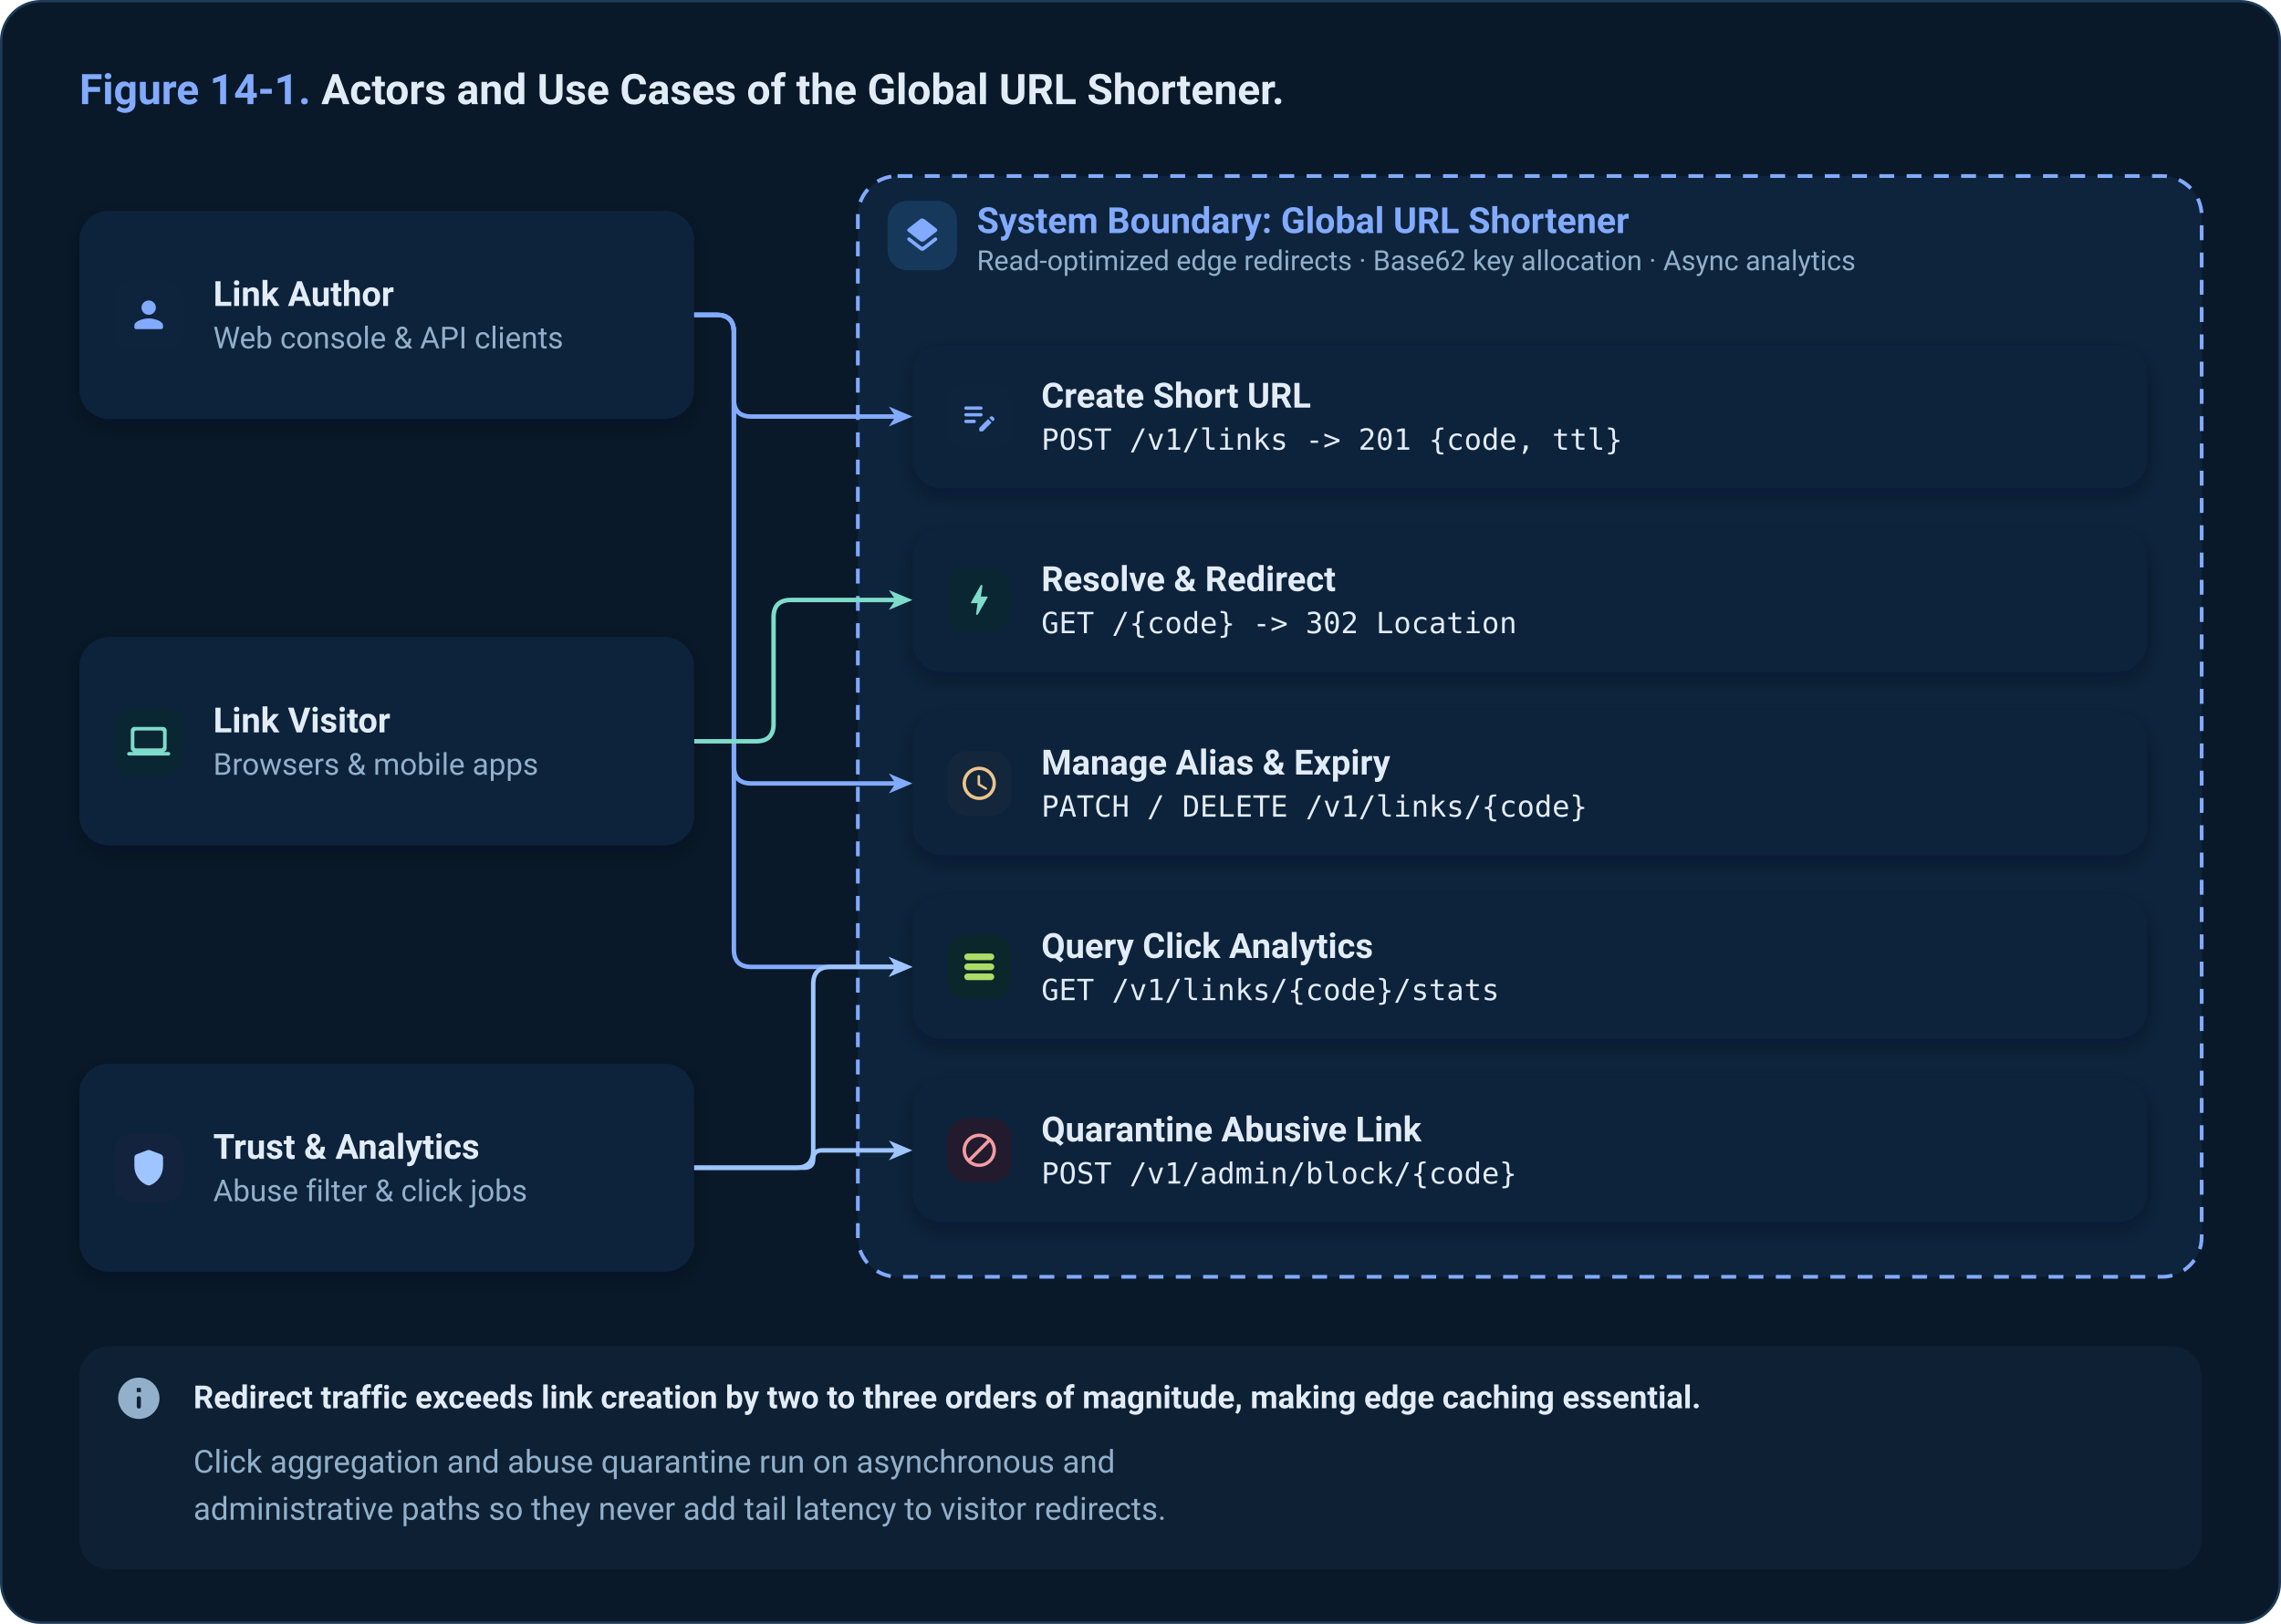
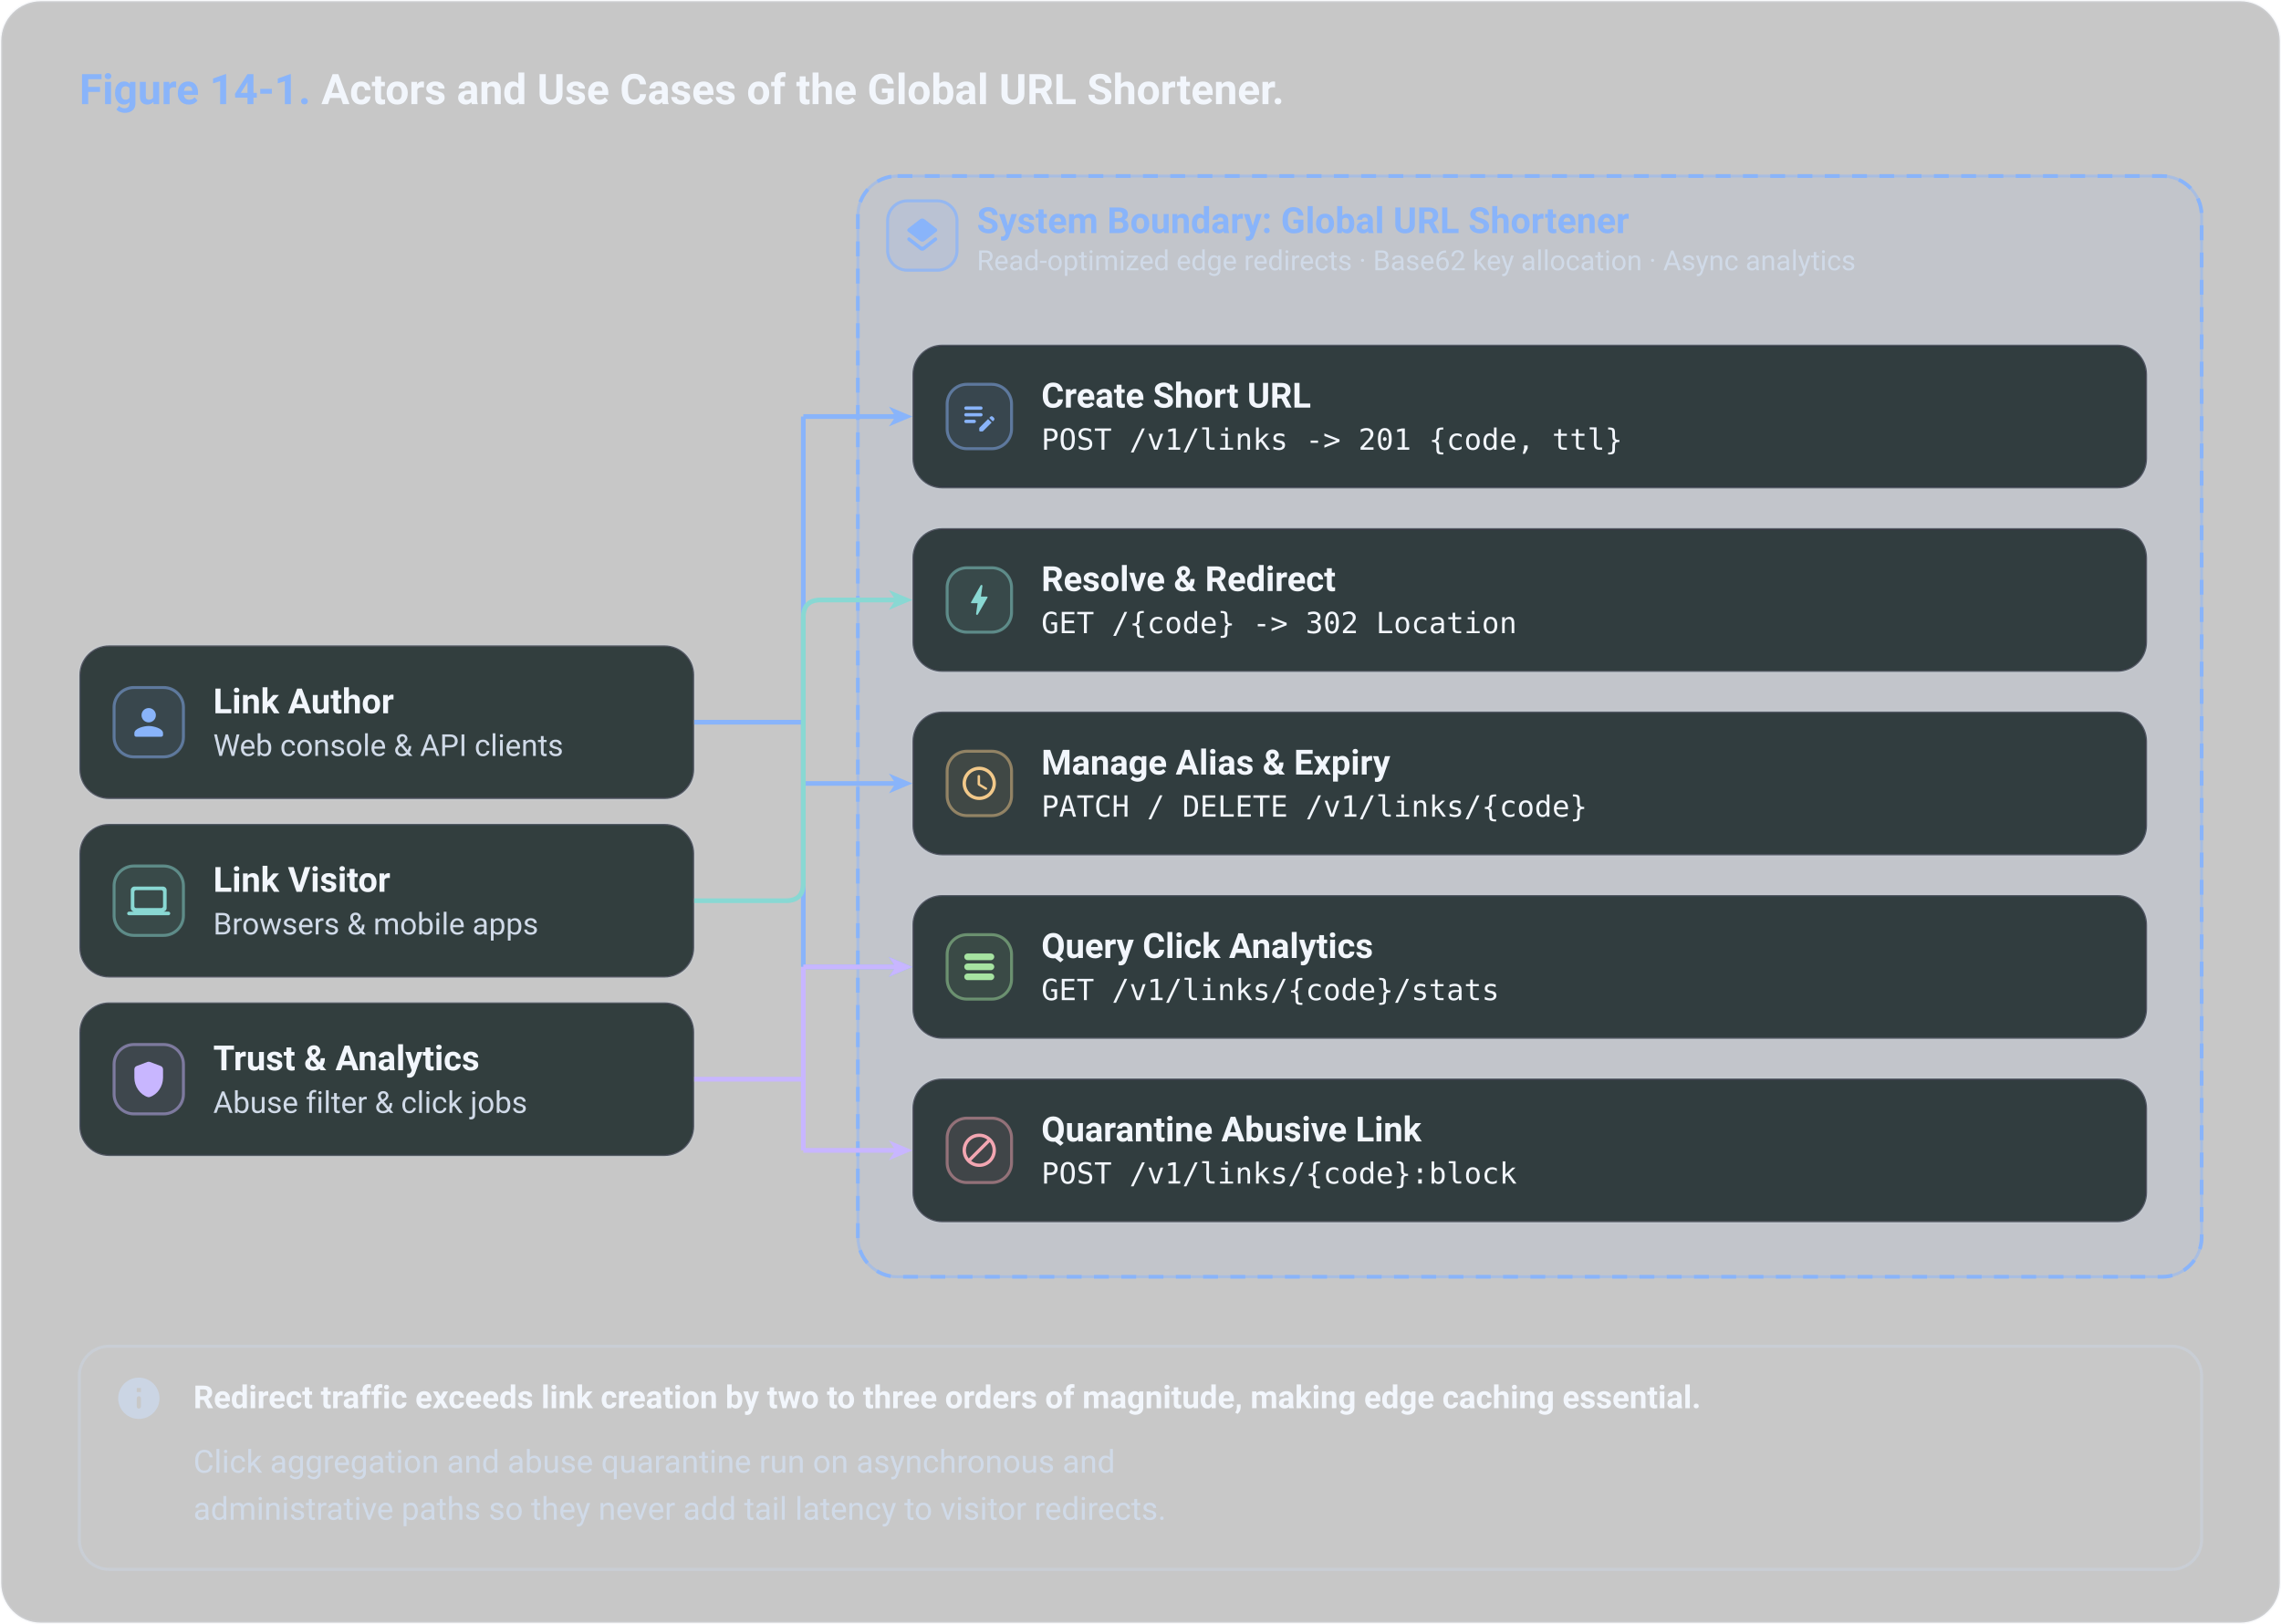
<svg xmlns="http://www.w3.org/2000/svg" viewBox="0 0 920 655" width="920" height="655">
  <style>
-     text { font-family: -apple-system, BlinkMacSystemFont, "Segoe UI", Roboto, "Helvetica Neue", Arial, sans-serif; fill: #E2ECF7; }
-     .paper { fill: #091929; }
-     .frame { fill: #091929; stroke: #1D3B56; stroke-width: 1; }
-     .card { fill: #10243A; }
-     .hair { stroke: #1D3B56; stroke-width: 1.2; fill: none; }
-     .muted { fill: #92B0C9; }
-     .ink { fill: #E2ECF7; }
+     text { font-family: -apple-system, BlinkMacSystemFont, "Segoe UI", Roboto, "Helvetica Neue", Arial, sans-serif; fill: #F2F6FC; }
+     .paper { fill: #121722; }
+     .frame { fill: rgba(0, 0, 0, 0.22); stroke: rgba(226, 232, 240, 0.18); stroke-width: 1.2; }
+     .card { fill: rgba(13, 18, 28, 0.80); stroke: rgba(203, 213, 225, 0.24); stroke-width: 1; }
+     .hair { stroke: rgba(226, 232, 240, 0.18); stroke-width: 1.2; fill: none; }
+     .muted { fill: #D0DAE8; }
+     .ink { fill: #F2F6FC; }
    .title { font-size: 17.0px; font-weight: 650; }
    .head { font-size: 14.5px; font-weight: 650; }
    .name { font-size: 14.0px; font-weight: 650; }
    .body { font-size: 13.0px; }
    .sub { font-size: 12.2px; }
    .mono { font-size: 11.8px; font-family: "SF Mono", SFMono-Regular, ui-monospace, Menlo, Consolas, monospace; }
    .monob { font-size: 11.8px; font-weight: 650; font-family: "SF Mono", SFMono-Regular, ui-monospace, Menlo, Consolas, monospace; }
    .small { font-size: 11.2px; }
    .badge { font-size: 10.5px; font-weight: 650; }
    .note { font-size: 12.8px; }
    .noteb { font-size: 12.8px; font-weight: 650; }
-     .sub, .small, .note { fill: #92B0C9; }
-     .c-blue { fill: #0D243C; }
-     .m-blue { fill: #16385B; }
-     .a-blue { fill: #82AAFF; }
-     .t-blue { fill: #82AAFF; }
-     .w-blue { stroke: #82AAFF; fill: none; stroke-linecap: butt; stroke-linejoin: round; }
-     .o-blue { stroke: #82AAFF; fill: none; stroke-width: 1.5; }
-     .h-blue { stroke: #82AAFF; stroke-width: 1.4; }
-     .c-green { fill: #0C272B; }
-     .m-green { fill: #153F44; }
-     .a-green { fill: #ADDB67; }
-     .t-green { fill: #ADDB67; }
-     .w-green { stroke: #ADDB67; fill: none; stroke-linecap: butt; stroke-linejoin: round; }
-     .o-green { stroke: #ADDB67; fill: none; stroke-width: 1.5; }
-     .h-green { stroke: #ADDB67; stroke-width: 1.4; }
-     .c-amber { fill: #13263B; }
-     .m-amber { fill: #1F3B58; }
-     .a-amber { fill: #ECC48D; }
-     .t-amber { fill: #ECC48D; }
-     .w-amber { stroke: #ECC48D; fill: none; stroke-linecap: butt; stroke-linejoin: round; }
-     .o-amber { stroke: #ECC48D; fill: none; stroke-width: 1.5; }
-     .h-amber { stroke: #ECC48D; stroke-width: 1.4; }
-     .c-red { fill: #211B2D; }
-     .m-red { fill: #342742; }
-     .a-red { fill: #F29CA3; }
-     .t-red { fill: #F29CA3; }
-     .w-red { stroke: #F29CA3; fill: none; stroke-linecap: butt; stroke-linejoin: round; }
-     .o-red { stroke: #F29CA3; fill: none; stroke-width: 1.5; }
-     .h-red { stroke: #F29CA3; stroke-width: 1.4; }
-     .c-purple { fill: #13223D; }
-     .m-purple { fill: #1E355E; }
-     .a-purple { fill: #9EC5FF; }
-     .t-purple { fill: #9EC5FF; }
-     .w-purple { stroke: #9EC5FF; fill: none; stroke-linecap: butt; stroke-linejoin: round; }
-     .o-purple { stroke: #9EC5FF; fill: none; stroke-width: 1.5; }
-     .h-purple { stroke: #9EC5FF; stroke-width: 1.4; }
-     .c-teal { fill: #0A2633; }
-     .m-teal { fill: #133E52; }
-     .a-teal { fill: #7FDBCA; }
-     .t-teal { fill: #7FDBCA; }
-     .w-teal { stroke: #7FDBCA; fill: none; stroke-linecap: butt; stroke-linejoin: round; }
-     .o-teal { stroke: #7FDBCA; fill: none; stroke-width: 1.5; }
-     .h-teal { stroke: #7FDBCA; stroke-width: 1.4; }
-     .c-gray { fill: #0E2034; }
-     .m-gray { fill: #1A324D; }
-     .a-gray { fill: #92B0C9; }
-     .t-gray { fill: #92B0C9; }
-     .w-gray { stroke: #92B0C9; fill: none; stroke-linecap: butt; stroke-linejoin: round; }
-     .o-gray { stroke: #92B0C9; fill: none; stroke-width: 1.5; }
-     .h-gray { stroke: #92B0C9; stroke-width: 1.4; }
-     .c-wire { fill: #0E2034; }
-     .m-wire { fill: #1A324D; }
-     .a-wire { fill: #789BB8; }
-     .t-wire { fill: #789BB8; }
-     .w-wire { stroke: #789BB8; fill: none; stroke-linecap: butt; stroke-linejoin: round; }
-     .o-wire { stroke: #789BB8; fill: none; stroke-width: 1.5; }
-     .h-wire { stroke: #789BB8; stroke-width: 1.4; }
+     .sub, .small, .note { fill: #D0DAE8; }
+     .c-blue { fill: rgba(137, 180, 250, 0.08); stroke: #89B4FA; stroke-opacity: 0.48; stroke-width: 1.2; }
+     .m-blue { fill: rgba(137, 180, 250, 0.16); stroke: #89B4FA; stroke-opacity: 0.78; stroke-width: 1.2; }
+     .a-blue { fill: #89B4FA; }
+     .t-blue { fill: #89B4FA; }
+     .w-blue { stroke: #89B4FA; fill: none; stroke-linecap: butt; stroke-linejoin: round; }
+     .o-blue { stroke: #89B4FA; fill: none; stroke-width: 1.5; }
+     .h-blue { stroke: #89B4FA; stroke-width: 1.4; }
+     .c-green { fill: rgba(166, 227, 161, 0.08); stroke: #A6E3A1; stroke-opacity: 0.48; stroke-width: 1.2; }
+     .m-green { fill: rgba(166, 227, 161, 0.15); stroke: #A6E3A1; stroke-opacity: 0.78; stroke-width: 1.2; }
+     .a-green { fill: #A6E3A1; }
+     .t-green { fill: #A6E3A1; }
+     .w-green { stroke: #A6E3A1; fill: none; stroke-linecap: butt; stroke-linejoin: round; }
+     .o-green { stroke: #A6E3A1; fill: none; stroke-width: 1.5; }
+     .h-green { stroke: #A6E3A1; stroke-width: 1.4; }
+     .c-amber { fill: rgba(242, 201, 138, 0.08); stroke: #F2C98A; stroke-opacity: 0.48; stroke-width: 1.2; }
+     .m-amber { fill: rgba(242, 201, 138, 0.16); stroke: #F2C98A; stroke-opacity: 0.78; stroke-width: 1.2; }
+     .a-amber { fill: #F2C98A; }
+     .t-amber { fill: #F2C98A; }
+     .w-amber { stroke: #F2C98A; fill: none; stroke-linecap: butt; stroke-linejoin: round; }
+     .o-amber { stroke: #F2C98A; fill: none; stroke-width: 1.5; }
+     .h-amber { stroke: #F2C98A; stroke-width: 1.4; }
+     .c-red { fill: rgba(243, 166, 178, 0.08); stroke: #F3A6B2; stroke-opacity: 0.48; stroke-width: 1.2; }
+     .m-red { fill: rgba(243, 166, 178, 0.16); stroke: #F3A6B2; stroke-opacity: 0.78; stroke-width: 1.2; }
+     .a-red { fill: #F3A6B2; }
+     .t-red { fill: #F3A6B2; }
+     .w-red { stroke: #F3A6B2; fill: none; stroke-linecap: butt; stroke-linejoin: round; }
+     .o-red { stroke: #F3A6B2; fill: none; stroke-width: 1.5; }
+     .h-red { stroke: #F3A6B2; stroke-width: 1.4; }
+     .c-purple { fill: rgba(200, 182, 255, 0.08); stroke: #C8B6FF; stroke-opacity: 0.48; stroke-width: 1.2; }
+     .m-purple { fill: rgba(200, 182, 255, 0.16); stroke: #C8B6FF; stroke-opacity: 0.78; stroke-width: 1.2; }
+     .a-purple { fill: #C8B6FF; }
+     .t-purple { fill: #C8B6FF; }
+     .w-purple { stroke: #C8B6FF; fill: none; stroke-linecap: butt; stroke-linejoin: round; }
+     .o-purple { stroke: #C8B6FF; fill: none; stroke-width: 1.5; }
+     .h-purple { stroke: #C8B6FF; stroke-width: 1.4; }
+     .c-teal { fill: rgba(137, 216, 211, 0.08); stroke: #89D8D3; stroke-opacity: 0.48; stroke-width: 1.2; }
+     .m-teal { fill: rgba(137, 216, 211, 0.15); stroke: #89D8D3; stroke-opacity: 0.78; stroke-width: 1.2; }
+     .a-teal { fill: #89D8D3; }
+     .t-teal { fill: #89D8D3; }
+     .w-teal { stroke: #89D8D3; fill: none; stroke-linecap: butt; stroke-linejoin: round; }
+     .o-teal { stroke: #89D8D3; fill: none; stroke-width: 1.5; }
+     .h-teal { stroke: #89D8D3; stroke-width: 1.4; }
+     .c-gray { fill: rgba(226, 232, 240, 0.04); stroke: #CBD5E4; stroke-opacity: 0.48; stroke-width: 1.2; }
+     .m-gray { fill: rgba(226, 232, 240, 0.10); stroke: #CBD5E4; stroke-opacity: 0.78; stroke-width: 1.2; }
+     .a-gray { fill: #CBD5E4; }
+     .t-gray { fill: #CBD5E4; }
+     .w-gray { stroke: #CBD5E4; fill: none; stroke-linecap: butt; stroke-linejoin: round; }
+     .o-gray { stroke: #CBD5E4; fill: none; stroke-width: 1.5; }
+     .h-gray { stroke: #CBD5E4; stroke-width: 1.4; }
+     .c-wire { fill: rgba(226, 232, 240, 0.04); }
+     .m-wire { fill: rgba(226, 232, 240, 0.10); }
+     .a-wire { fill: #AAB7C9; }
+     .t-wire { fill: #AAB7C9; }
+     .w-wire { stroke: #AAB7C9; fill: none; stroke-linecap: butt; stroke-linejoin: round; }
+     .o-wire { stroke: #AAB7C9; fill: none; stroke-width: 1.5; }
+     .h-wire { stroke: #AAB7C9; stroke-width: 1.4; }
  </style>
  <defs>
    <filter id="lift" x="-10%" y="-15%" width="120%" height="140%">
-       <feDropShadow dx="0" dy="1" stdDeviation="1.2" flood-color="#010A14" flood-opacity="0.45" />
-       <feDropShadow dx="0" dy="3" stdDeviation="4" flood-color="#010A14" flood-opacity="0.32" />
+       <feDropShadow dx="0" dy="1" stdDeviation="1.2" flood-color="#000000" flood-opacity="0.0" />
+       <feDropShadow dx="0" dy="3" stdDeviation="4" flood-color="#000000" flood-opacity="0.00" />
    </filter>
  </defs>
  <rect x="0.5" y="0.5" width="919" height="654" rx="16" class="frame" />
  <text x="32" y="42" class="title">
    <tspan class="t-blue">Figure 14-1.</tspan> Actors and Use Cases of the Global URL Shortener.</text>
  <g transform="translate(0 71)">
    <rect x="346.0" y="0.0" width="542.0" height="444.0" rx="16" class="c-blue" />
    <rect x="346.0" y="0.0" width="542.0" height="444.0" rx="16" class="o-blue" stroke-dasharray="6 5" />
    <rect x="358.0" y="10.0" width="28.0" height="28.0" rx="8" class="m-blue" />
    <g transform="translate(363.3 15.3) scale(0.723)" class="a-blue">
      <path d="M12.6 18.06c-.36.28-.87.28-1.23 0l-6.15-4.78a.991.991 0 0 0-1.22 0 .997.997 0 0 0 0 1.57l6.76 5.26c.72.56 1.73.56 2.46 0l6.76-5.26c.51-.4.51-1.17 0-1.57l-.01-.01a.991.991 0 0 0-1.22 0l-6.15 4.79zm.63-3.02 6.76-5.26c.51-.4.51-1.18 0-1.58l-6.76-5.26c-.72-.56-1.73-.56-2.46 0L4.01 8.21c-.51.4-.51 1.18 0 1.58l6.76 5.26c.72.56 1.74.56 2.46-.01z" />
    </g>
    <text x="394.0" y="23.0" class="head t-blue" data-fit="394.0,878.0">System Boundary: Global URL Shortener</text>
    <text x="394.0" y="38.0" class="small" data-fit="394.0,878.0">Read-optimized edge redirects · Base62 key allocation · Async analytics</text>
    <rect x="368.0" y="68.0" width="498.0" height="58.0" rx="12" class="card" filter="url(#lift)" />
    <rect x="382.0" y="84.0" width="26.0" height="26.0" rx="8" class="c-blue" />
    <g transform="translate(386.9 88.9) scale(0.672)" class="a-blue">
      <path d="M14 11c0 .55-.45 1-1 1H4c-.55 0-1-.45-1-1s.45-1 1-1h9c.55 0 1 .45 1 1zM3 7c0 .55.45 1 1 1h9c.55 0 1-.45 1-1s-.45-1-1-1H4c-.55 0-1 .45-1 1zm7 8c0-.55-.45-1-1-1H4c-.55 0-1 .45-1 1s.45 1 1 1h5c.55 0 1-.45 1-1zm8.01-2.13.71-.71a.996.996 0 0 1 1.41 0l.71.71c.39.39.39 1.02 0 1.41l-.71.71-2.12-2.12zm-.71.71-5.16 5.16c-.09.09-.14.21-.14.35v1.41c0 .28.22.5.5.5h1.41c.13 0 .26-.05.35-.15l5.16-5.16-2.12-2.11z" />
    </g>
    <text x="420.0" y="93.4" class="name" data-fit="420.0,854.0">Create Short URL</text>
    <text x="420.0" y="110.4" class="mono" data-fit="420.0,854.0">POST /v1/links  -&gt;  201 {code, ttl}</text>
    <rect x="368.0" y="142.0" width="498.0" height="58.0" rx="12" class="card" filter="url(#lift)" />
    <rect x="382.0" y="158.0" width="26.0" height="26.0" rx="8" class="c-teal" />
    <g transform="translate(386.9 162.9) scale(0.672)" class="a-teal">
      <path d="M10.67 21c-.35 0-.62-.31-.57-.66L11 14H7.5c-.88 0-.33-.75-.31-.78 1.26-2.23 3.15-5.53 5.65-9.93a.577.577 0 0 1 1.07.37l-.9 6.34h3.51c.4 0 .62.19.4.66-3.29 5.74-5.2 9.09-5.75 10.05-.1.18-.29.29-.5.29z" />
    </g>
    <text x="420.0" y="167.4" class="name" data-fit="420.0,854.0">Resolve &amp; Redirect</text>
    <text x="420.0" y="184.4" class="mono" data-fit="420.0,854.0">GET /{code}  -&gt;  302 Location</text>
    <rect x="368.0" y="216.0" width="498.0" height="58.0" rx="12" class="card" filter="url(#lift)" />
    <rect x="382.0" y="232.0" width="26.0" height="26.0" rx="8" class="c-amber" />
    <g transform="translate(386.9 236.9) scale(0.672)" class="a-amber">
      <path d="M11.99 2C6.47 2 2 6.48 2 12s4.47 10 9.99 10C17.52 22 22 17.52 22 12S17.52 2 11.99 2zM12 20c-4.42 0-8-3.58-8-8s3.58-8 8-8 8 3.58 8 8-3.58 8-8 8zm-.22-13h-.06c-.4 0-.72.32-.72.72v4.72c0 .35.18.68.49.86l4.15 2.49c.34.2.78.1.98-.24a.71.71 0 0 0-.25-.99l-3.87-2.3V7.72c0-.4-.32-.72-.72-.72z" />
    </g>
    <text x="420.0" y="241.4" class="name" data-fit="420.0,854.0">Manage Alias &amp; Expiry</text>
    <text x="420.0" y="258.4" class="mono" data-fit="420.0,854.0">PATCH / DELETE /v1/links/{code}</text>
    <rect x="368.0" y="290.0" width="498.0" height="58.0" rx="12" class="card" filter="url(#lift)" />
    <rect x="382.0" y="306.0" width="26.0" height="26.0" rx="8" class="c-green" />
    <g transform="translate(386.9 310.9) scale(0.672)" class="a-green">
      <path d="M19 8H5c-1.1 0-2-.9-2-2s.9-2 2-2h14c1.1 0 2 .9 2 2s-.9 2-2 2zm0 2H5c-1.1 0-2 .9-2 2s.9 2 2 2h14c1.1 0 2-.9 2-2s-.9-2-2-2zm0 6H5c-1.1 0-2 .9-2 2s.9 2 2 2h14c1.1 0 2-.9 2-2s-.9-2-2-2z" />
    </g>
    <text x="420.0" y="315.4" class="name" data-fit="420.0,854.0">Query Click Analytics</text>
    <text x="420.0" y="332.4" class="mono" data-fit="420.0,854.0">GET /v1/links/{code}/stats</text>
    <rect x="368.0" y="364.0" width="498.0" height="58.0" rx="12" class="card" filter="url(#lift)" />
    <rect x="382.0" y="380.0" width="26.0" height="26.0" rx="8" class="c-red" />
    <g transform="translate(386.9 384.9) scale(0.672)" class="a-red">
      <path d="M12 2C6.48 2 2 6.48 2 12s4.48 10 10 10 10-4.48 10-10S17.52 2 12 2zM4 12c0-4.42 3.58-8 8-8 1.85 0 3.55.63 4.9 1.69L5.69 16.9A7.902 7.902 0 0 1 4 12zm8 8c-1.85 0-3.55-.63-4.9-1.69L18.31 7.1A7.902 7.902 0 0 1 20 12c0 4.42-3.58 8-8 8z" />
    </g>
    <text x="420.0" y="389.4" class="name" data-fit="420.0,854.0">Quarantine Abusive Link</text>
-     <text x="420.0" y="406.4" class="mono" data-fit="420.0,854.0">POST /v1/admin/block/{code}</text>
-     <rect x="32.0" y="14.0" width="248.0" height="84.0" rx="12" class="card" filter="url(#lift)" />
-     <rect x="46.0" y="42.0" width="28.0" height="28.0" rx="8" class="c-blue" />
-     <g transform="translate(51.3 47.3) scale(0.723)" class="a-blue">
+     <text x="420.0" y="406.4" class="mono" data-fit="420.0,854.0">POST /v1/links/{code}:block</text>
+     <rect x="32.0" y="189.3" width="248.0" height="62.0" rx="12" class="card" filter="url(#lift)" />
+     <rect x="46.0" y="206.3" width="28.0" height="28.0" rx="8" class="c-blue" />
+     <g transform="translate(51.3 211.7) scale(0.723)" class="a-blue">
      <path d="M12 12c2.21 0 4-1.79 4-4s-1.79-4-4-4-4 1.79-4 4 1.79 4 4 4zm0 2c-2.67 0-8 1.34-8 4v1c0 .55.45 1 1 1h14c.55 0 1-.45 1-1v-1c0-2.66-5.33-4-8-4z" />
    </g>
-     <text x="86.0" y="52.4" class="name" data-fit="86.0,268.0">Link Author</text>
-     <text x="86.0" y="69.5" class="sub" data-fit="86.0,268.0">Web console &amp; API clients</text>
-     <rect x="32.0" y="186.0" width="248.0" height="84.0" rx="12" class="card" filter="url(#lift)" />
-     <rect x="46.0" y="214.0" width="28.0" height="28.0" rx="8" class="c-teal" />
-     <g transform="translate(51.3 219.3) scale(0.723)" class="a-teal">
+     <text x="86.0" y="216.7" class="name" data-fit="86.0,268.0">Link Author</text>
+     <text x="86.0" y="233.9" class="sub" data-fit="86.0,268.0">Web console &amp; API clients</text>
+     <rect x="32.0" y="261.3" width="248.0" height="62.0" rx="12" class="card" filter="url(#lift)" />
+     <rect x="46.0" y="278.3" width="28.0" height="28.0" rx="8" class="c-teal" />
+     <g transform="translate(51.3 283.7) scale(0.723)" class="a-teal">
      <path d="M20 18c1.1 0 2-.9 2-2V6c0-1.1-.9-2-2-2H4c-1.1 0-2 .9-2 2v10c0 1.1.9 2 2 2H1c-.55 0-1 .45-1 1s.45 1 1 1h22c.55 0 1-.45 1-1s-.45-1-1-1h-3zM5 6h14c.55 0 1 .45 1 1v8c0 .55-.45 1-1 1H5c-.55 0-1-.45-1-1V7c0-.55.45-1 1-1z" />
    </g>
-     <text x="86.0" y="224.4" class="name" data-fit="86.0,268.0">Link Visitor</text>
-     <text x="86.0" y="241.5" class="sub" data-fit="86.0,268.0">Browsers &amp; mobile apps</text>
-     <rect x="32.0" y="358.0" width="248.0" height="84.0" rx="12" class="card" filter="url(#lift)" />
-     <rect x="46.0" y="386.0" width="28.0" height="28.0" rx="8" class="c-purple" />
-     <g transform="translate(51.3 391.3) scale(0.723)" class="a-purple">
+     <text x="86.0" y="288.7" class="name" data-fit="86.0,268.0">Link Visitor</text>
+     <text x="86.0" y="305.9" class="sub" data-fit="86.0,268.0">Browsers &amp; mobile apps</text>
+     <rect x="32.0" y="333.3" width="248.0" height="62.0" rx="12" class="card" filter="url(#lift)" />
+     <rect x="46.0" y="350.3" width="28.0" height="28.0" rx="8" class="c-purple" />
+     <g transform="translate(51.3 355.7) scale(0.723)" class="a-purple">
      <path d="m11.3 2.26-6 2.25C4.52 4.81 4 5.55 4 6.39v4.7c0 4.83 3.13 9.37 7.43 10.75.37.12.77.12 1.14 0 4.3-1.38 7.43-5.91 7.43-10.75v-4.7a2 2 0 0 0-1.3-1.87l-6-2.25c-.45-.18-.95-.18-1.4-.01z" />
    </g>
-     <text x="86.0" y="396.4" class="name" data-fit="86.0,268.0">Trust &amp; Analytics</text>
-     <text x="86.0" y="413.5" class="sub" data-fit="86.0,268.0">Abuse filter &amp; click jobs</text>
+     <text x="86.0" y="360.7" class="name" data-fit="86.0,268.0">Trust &amp; Analytics</text>
+     <text x="86.0" y="377.9" class="sub" data-fit="86.0,268.0">Abuse filter &amp; click jobs</text>
+     <path d="M280.0,220.3 L324.0,220.3" class="w-blue" stroke-width="1.9" />
+     <path d="M324.0,97.0 L324.0,319.0" class="w-blue" stroke-width="1.9" />
    <polygon points="368.0,97.0 358.5,101.0 361.2,97.0 358.5,93.0" class="a-blue" />
-     <path d="M280.0,56.0 L289.0,56.0 Q296.0,56.0 296.0,63.0 L296.0,90.0 Q296.0,97.0 303.0,97.0 L361.4,97.0" class="w-blue" stroke-width="1.8" />
+     <path d="M324.0,97.0 L361.4,97.0" class="w-blue" stroke-width="1.9" />
    <polygon points="368.0,245.0 358.5,249.0 361.2,245.0 358.5,241.0" class="a-blue" />
-     <path d="M280.0,56.0 L289.0,56.0 Q296.0,56.0 296.0,63.0 L296.0,238.0 Q296.0,245.0 303.0,245.0 L361.4,245.0" class="w-blue" stroke-width="1.8" />
+     <path d="M324.0,245.0 L361.4,245.0" class="w-blue" stroke-width="1.9" />
    <polygon points="368.0,319.0 358.5,323.0 361.2,319.0 358.5,315.0" class="a-blue" />
-     <path d="M280.0,56.0 L289.0,56.0 Q296.0,56.0 296.0,63.0 L296.0,312.0 Q296.0,319.0 303.0,319.0 L361.4,319.0" class="w-blue" stroke-width="1.8" />
+     <path d="M324.0,319.0 L361.4,319.0" class="w-blue" stroke-width="1.9" />
    <polygon points="368.0,171.0 358.5,175.0 361.2,171.0 358.5,167.0" class="a-teal" />
-     <path d="M280.0,228.0 L305.0,228.0 Q312.0,228.0 312.0,221.0 L312.0,178.0 Q312.0,171.0 319.0,171.0 L361.4,171.0" class="w-teal" stroke-width="1.8" />
+     <path d="M280.0,292.3 L317.0,292.3 Q324.0,292.3 324.0,285.3 L324.0,178.0 Q324.0,171.0 331.0,171.0 L361.4,171.0" class="w-teal" stroke-width="1.9" />
+     <path d="M280.0,364.3 L324.0,364.3" class="w-purple" stroke-width="1.9" />
+     <path d="M324.0,319.0 L324.0,393.0" class="w-purple" stroke-width="1.9" />
    <polygon points="368.0,319.0 358.5,323.0 361.2,319.0 358.5,315.0" class="a-purple" />
-     <path d="M280.0,400.0 L321.0,400.0 Q328.0,400.0 328.0,393.0 L328.0,326.0 Q328.0,319.0 335.0,319.0 L361.4,319.0" class="w-purple" stroke-width="1.8" />
+     <path d="M324.0,319.0 L361.4,319.0" class="w-purple" stroke-width="1.9" />
    <polygon points="368.0,393.0 358.5,397.0 361.2,393.0 358.5,389.0" class="a-purple" />
-     <path d="M280.0,400.0 L324.5,400.0 Q328.0,400.0 328.0,396.5 L328.0,396.5 Q328.0,393.0 331.5,393.0 L361.4,393.0" class="w-purple" stroke-width="1.8" />
+     <path d="M324.0,393.0 L361.4,393.0" class="w-purple" stroke-width="1.9" />
  </g>
  <rect x="32" y="543" width="856" height="90" rx="12" class="c-gray" />
  <g transform="translate(46 554) scale(0.833)" class="a-gray">
    <path d="M12 2C6.48 2 2 6.48 2 12s4.48 10 10 10 10-4.48 10-10S17.52 2 12 2zm0 15c-.55 0-1-.45-1-1v-4c0-.55.45-1 1-1s1 .45 1 1v4c0 .55-.45 1-1 1zm1-8h-2V7h2v2z" />
  </g>
  <text x="78" y="568.0" class="noteb ink" data-fit="78,876">Redirect traffic exceeds link creation by two to three orders of magnitude, making edge caching essential.</text>
  <text x="78" y="594.0" class="note" data-fit="78,876">Click aggregation and abuse quarantine run on asynchronous and</text>
  <text x="78" y="613.0" class="note" data-fit="78,876">administrative paths so they never add tail latency to visitor redirects.</text>
</svg>
